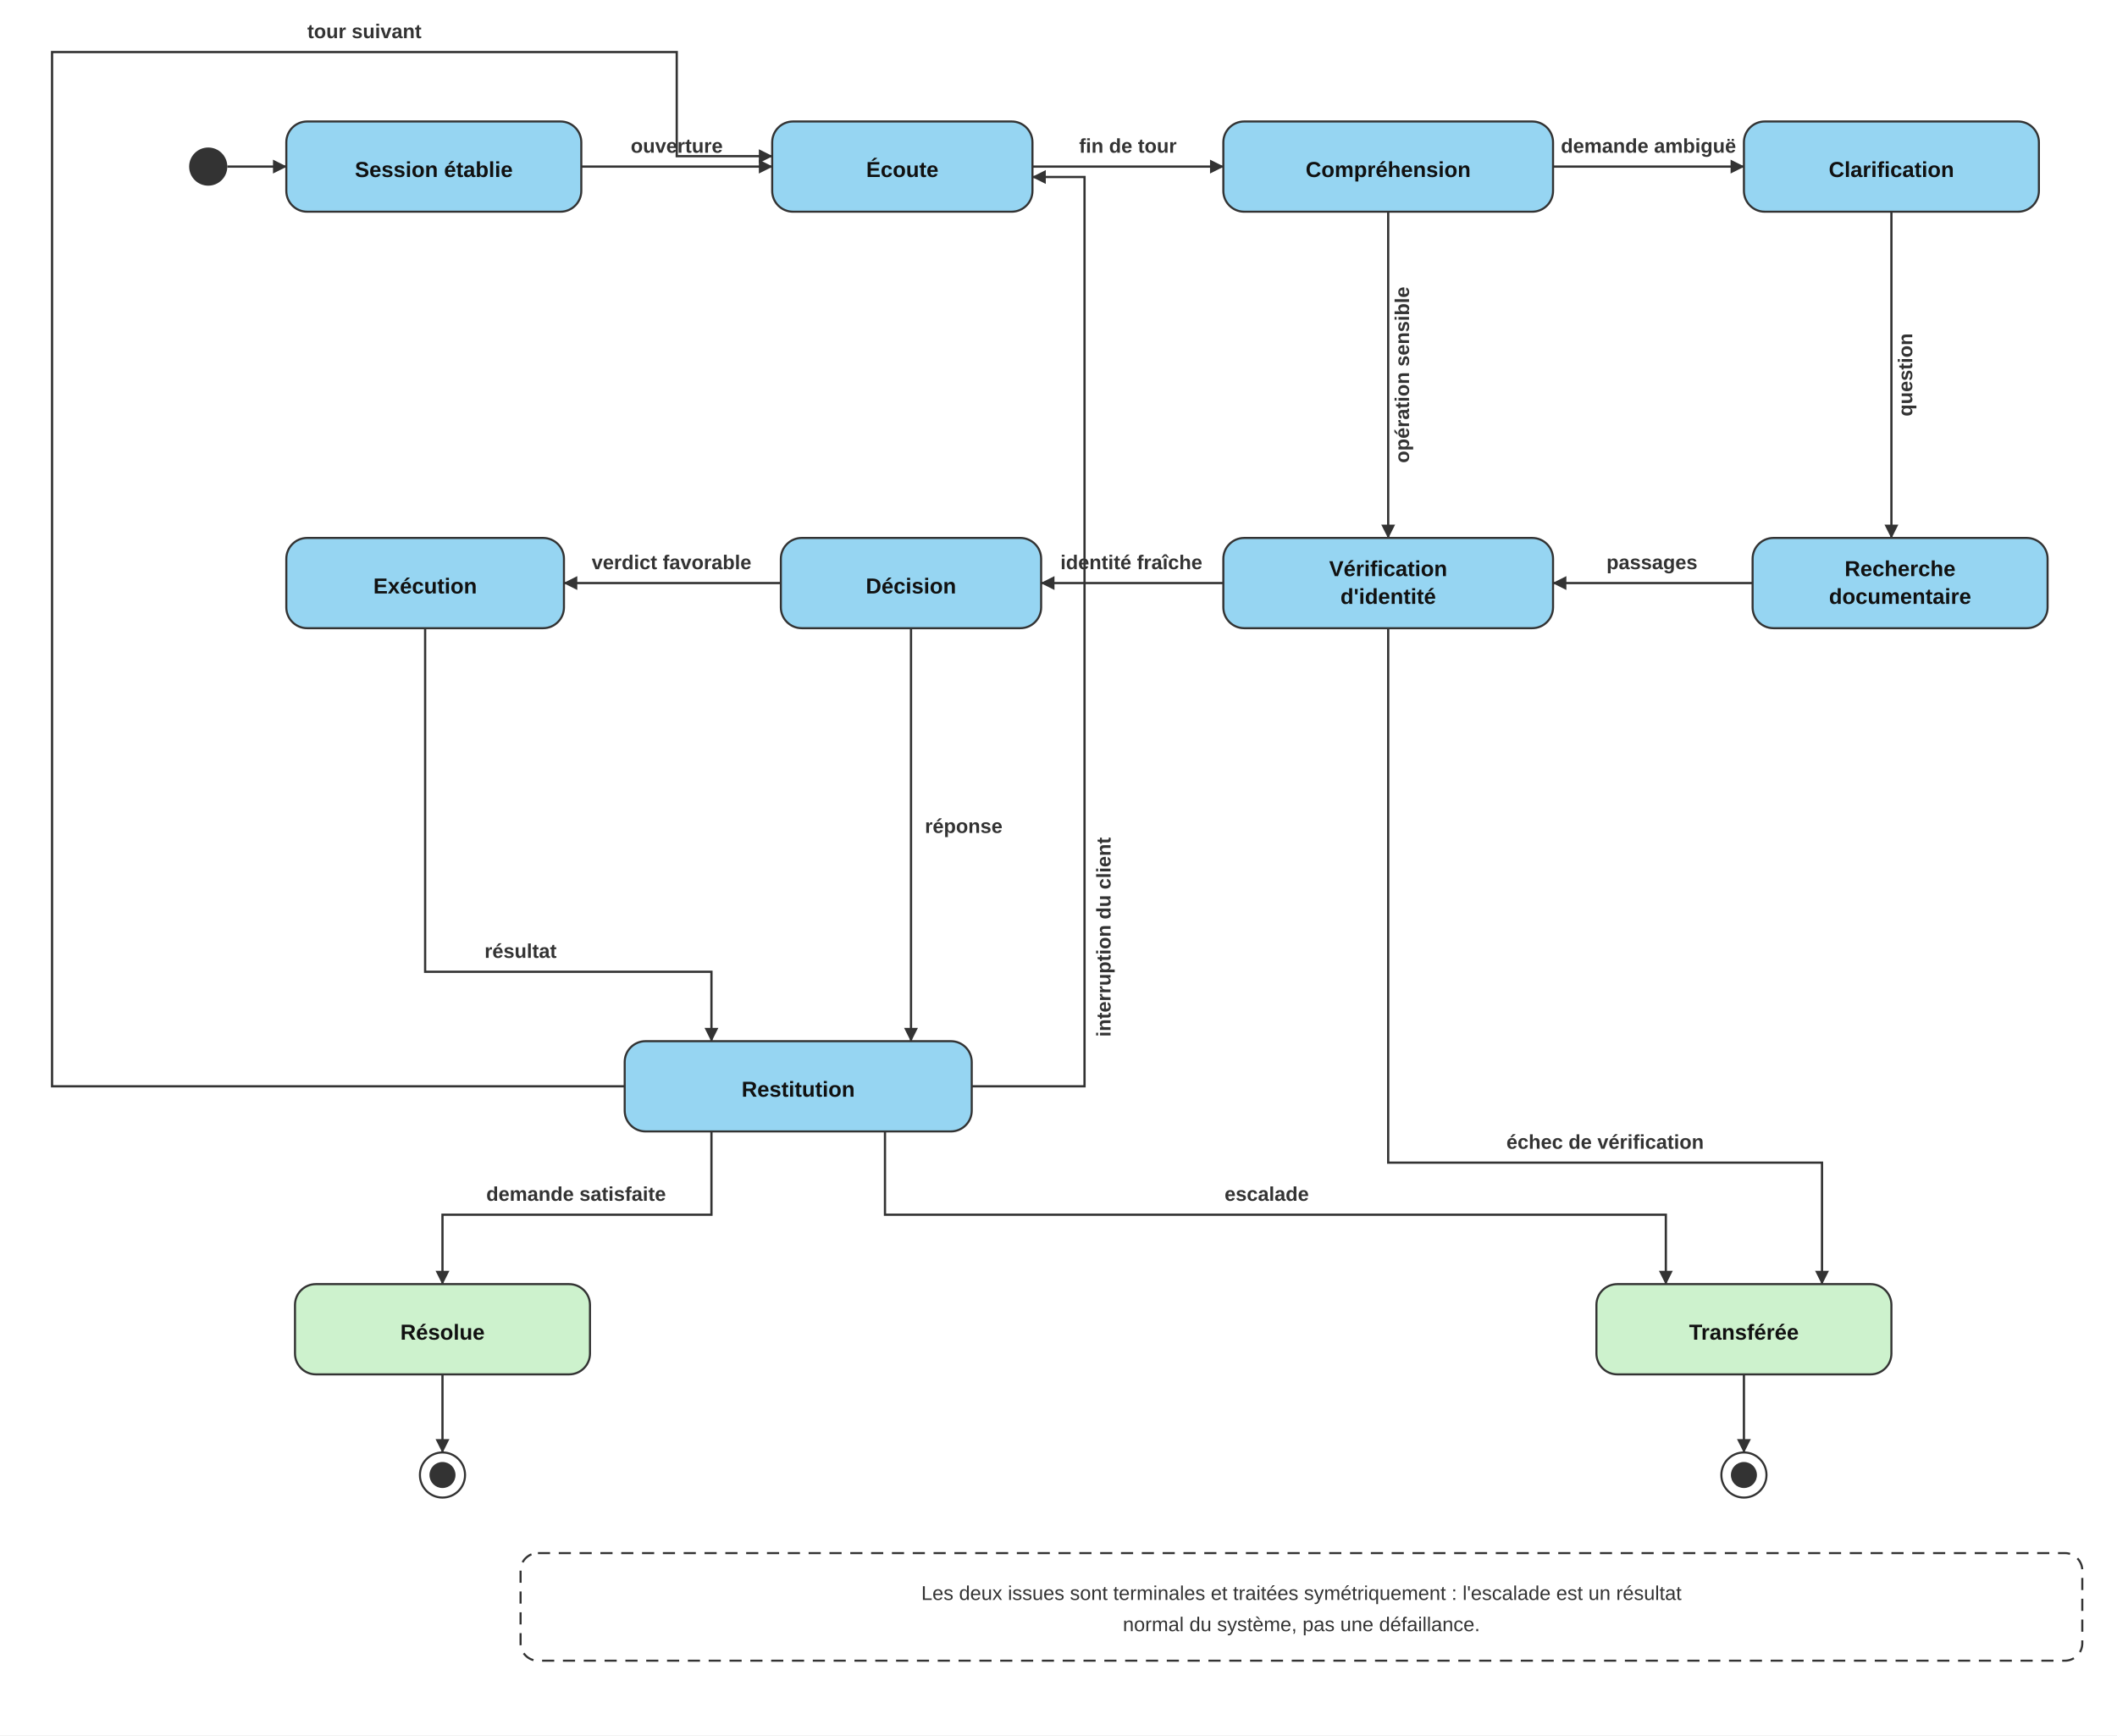
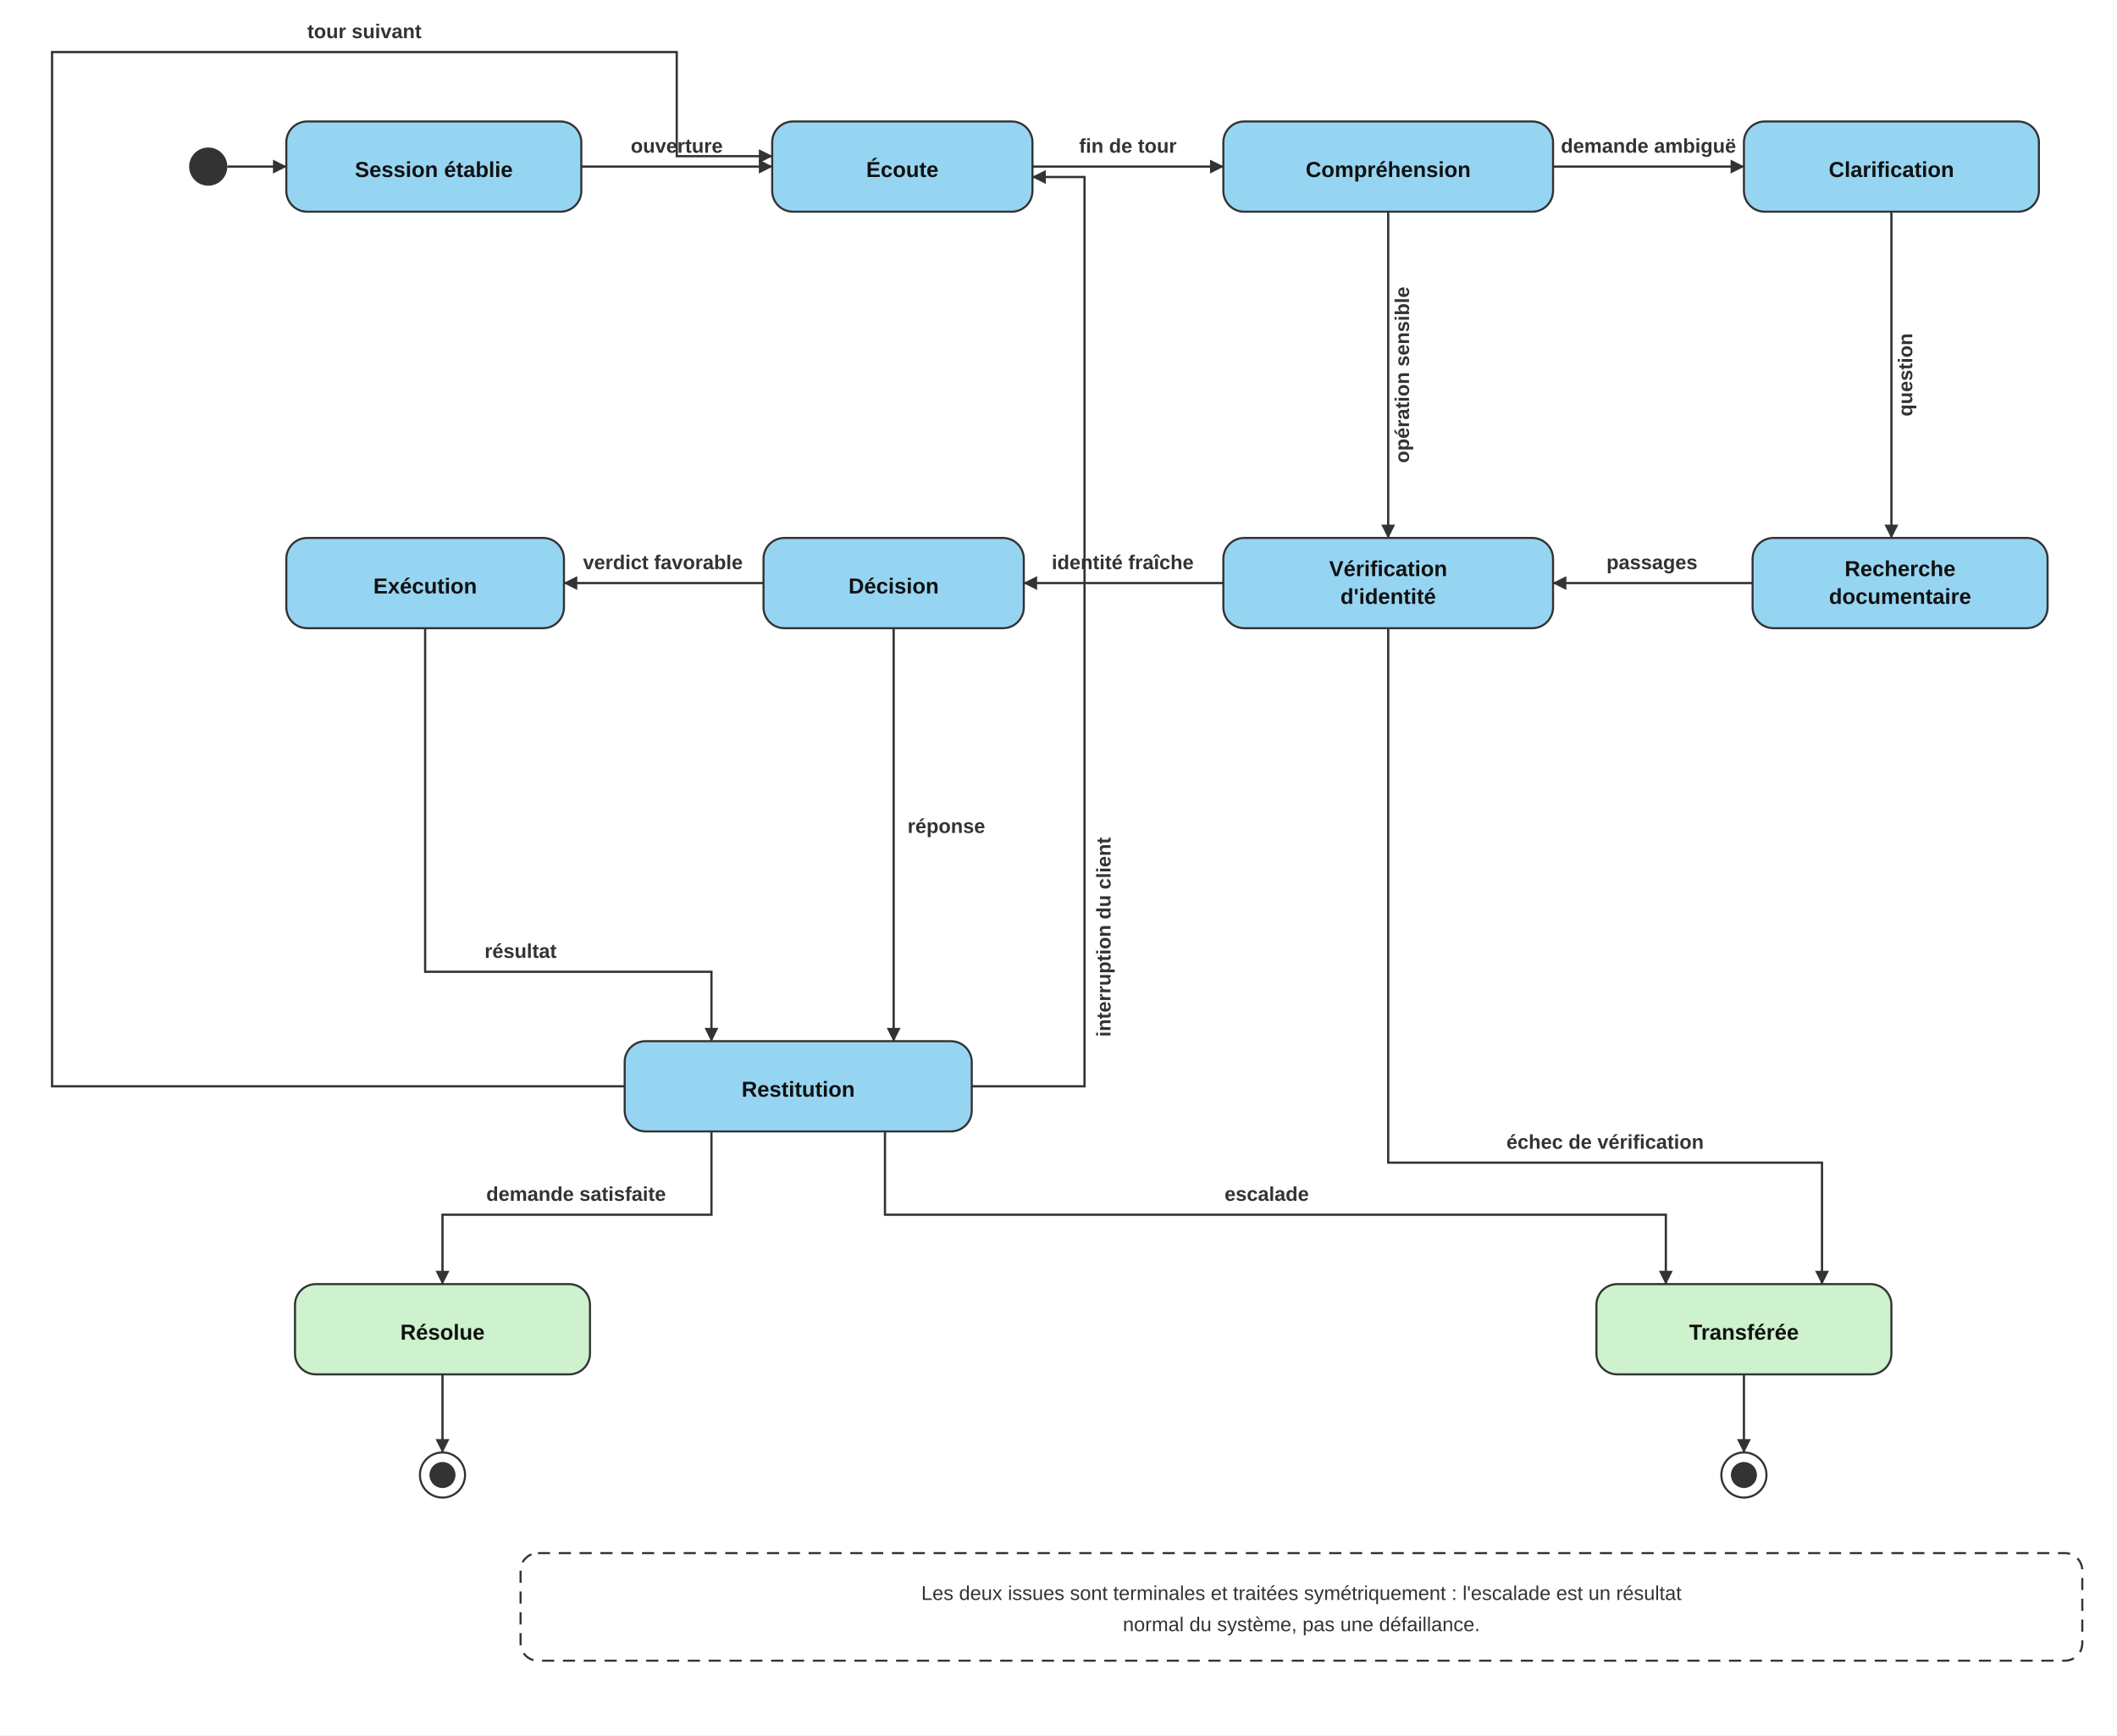
<svg xmlns="http://www.w3.org/2000/svg" version="1.1" viewBox="30 20 1220 1000" width="1220" height="1000">
  <style>
.nn{font-size:12.5px;font-weight:600;fill:#111111;text-anchor:middle;font-family:Arial,Helvetica,sans-serif}
.ed{font-size:11.5px;font-weight:600;fill:#333333;text-anchor:middle;paint-order:stroke;stroke:#FFFFFF;stroke-width:3.4;stroke-linejoin:round;font-family:Arial,Helvetica,sans-serif}
.es{font-size:11.5px;font-weight:600;fill:#333333;paint-order:stroke;stroke:#FFFFFF;stroke-width:3.4;stroke-linejoin:round;font-family:Arial,Helvetica,sans-serif}
.nd{stroke:#333333;stroke-width:1.2}
.fl{fill:none;stroke:#333333;stroke-width:1.3}
.ln{fill:none;stroke:#333333;stroke-width:1.2;stroke-dasharray:7,5}
.sl{font-size:16px;font-weight:790;fill:#111111;text-anchor:middle;font-family:Arial,Helvetica,sans-serif}
.sb{font-size:11.5px;font-weight:500;fill:#444444;text-anchor:middle;font-family:Arial,Helvetica,sans-serif}
.nt{font-size:11.5px;font-weight:500;fill:#333333;text-anchor:middle;font-family:Arial,Helvetica,sans-serif}
</style>
  <defs>
    <marker id="fa" viewBox="0 0 10 10" refX="9.6" refY="5" markerWidth="8" markerHeight="8" orient="auto-start-reverse" markerUnits="userSpaceOnUse">
      <path d="M 0 0 L 10 5 L 0 10 z" fill="#333333" />
    </marker>
  </defs>
  <rect x="30" y="20" width="1220" height="1000" fill="#FFFFFF" />
  <circle cx="150" cy="116" r="11" fill="#333333" />
  <rect class="nd" x="195" y="90" width="170" height="52" rx="12" ry="12" fill="#96D5F2" />
  <text class="nn" x="280" y="122">Session établie</text>
  <rect class="nd" x="475" y="90" width="150" height="52" rx="12" ry="12" fill="#96D5F2" />
  <text class="nn" x="550" y="122">Écoute</text>
  <rect class="nd" x="735" y="90" width="190" height="52" rx="12" ry="12" fill="#96D5F2" />
  <text class="nn" x="830" y="122">Compréhension</text>
  <rect class="nd" x="1035" y="90" width="170" height="52" rx="12" ry="12" fill="#96D5F2" />
  <text class="nn" x="1120" y="122">Clarification</text>
  <rect class="nd" x="1040" y="330" width="170" height="52" rx="12" ry="12" fill="#96D5F2" />
  <text class="nn" x="1125" y="352">Recherche</text>
  <text class="nn" x="1125" y="368">documentaire</text>
  <rect class="nd" x="735" y="330" width="190" height="52" rx="12" ry="12" fill="#96D5F2" />
  <text class="nn" x="830" y="352">Vérification</text>
  <text class="nn" x="830" y="368">d'identité</text>
-   <rect class="nd" x="480" y="330" width="150" height="52" rx="12" ry="12" fill="#96D5F2" />
-   <text class="nn" x="555" y="362">Décision</text>
+   <rect class="nd" x="470" y="330" width="150" height="52" rx="12" ry="12" fill="#96D5F2" />
+   <text class="nn" x="545" y="362">Décision</text>
  <rect class="nd" x="195" y="330" width="160" height="52" rx="12" ry="12" fill="#96D5F2" />
  <text class="nn" x="275" y="362">Exécution</text>
  <rect class="nd" x="390" y="620" width="200" height="52" rx="12" ry="12" fill="#96D5F2" />
  <text class="nn" x="490" y="652">Restitution</text>
  <rect class="nd" x="200" y="760" width="170" height="52" rx="12" ry="12" fill="#CDF2CD" />
  <text class="nn" x="285" y="792">Résolue</text>
  <rect class="nd" x="950" y="760" width="170" height="52" rx="12" ry="12" fill="#CDF2CD" />
  <text class="nn" x="1035" y="792">Transférée</text>
  <circle class="nd" cx="285" cy="870" r="13" fill="#FFFFFF" />
  <circle cx="285" cy="870" r="7.5" fill="#333333" />
  <circle class="nd" cx="1035" cy="870" r="13" fill="#FFFFFF" />
  <circle cx="1035" cy="870" r="7.5" fill="#333333" />
  <polyline class="fl" points="161,116 195,116" marker-end="url(#fa)" />
  <polyline class="fl" points="365,116 475,116" marker-end="url(#fa)" />
  <text class="ed" x="420" y="108">ouverture</text>
  <polyline class="fl" points="625,116 735,116" marker-end="url(#fa)" />
  <text class="ed" x="680" y="108">fin de tour</text>
  <polyline class="fl" points="925,116 1035,116" marker-end="url(#fa)" />
  <text class="ed" x="980" y="108">demande ambiguë</text>
  <polyline class="fl" points="1120,142 1120,330" marker-end="url(#fa)" />
  <text class="ed" x="1132" y="236" transform="rotate(-90 1132 236)">question</text>
  <polyline class="fl" points="1040,356 925,356" marker-end="url(#fa)" />
  <text class="ed" x="982" y="348">passages</text>
  <polyline class="fl" points="830,142 830,330" marker-end="url(#fa)" />
  <text class="ed" x="842" y="236" transform="rotate(-90 842 236)">opération sensible</text>
-   <polyline class="fl" points="735,356 630,356" marker-end="url(#fa)" />
-   <text class="ed" x="682" y="348">identité fraîche</text>
-   <polyline class="fl" points="480,356 355,356" marker-end="url(#fa)" />
-   <text class="ed" x="417" y="348">verdict favorable</text>
+   <polyline class="fl" points="735,356 620,356" marker-end="url(#fa)" />
+   <text class="ed" x="677" y="348">identité fraîche</text>
+   <polyline class="fl" points="470,356 355,356" marker-end="url(#fa)" />
+   <text class="ed" x="412" y="348">verdict favorable</text>
  <polyline class="fl" points="275,382 275,580 440,580 440,620" marker-end="url(#fa)" />
  <text class="ed" x="330" y="572">résultat</text>
-   <polyline class="fl" points="555,382 555,620" marker-end="url(#fa)" />
-   <text class="es" x="563" y="500">réponse</text>
+   <polyline class="fl" points="545,382 545,620" marker-end="url(#fa)" />
+   <text class="es" x="553" y="500">réponse</text>
  <polyline class="fl" points="390,646 60,646 60,50 420,50 420,110 475,110" marker-end="url(#fa)" />
  <text class="ed" x="240" y="42">tour suivant</text>
  <polyline class="fl" points="590,646 655,646 655,122 625,122" marker-end="url(#fa)" />
  <text class="ed" x="670" y="560" transform="rotate(-90 670 560)">interruption du client</text>
  <polyline class="fl" points="440,672 440,720 285,720 285,760" marker-end="url(#fa)" />
  <text class="ed" x="362" y="712">demande satisfaite</text>
  <polyline class="fl" points="540,672 540,720 990,720 990,760" marker-end="url(#fa)" />
  <text class="ed" x="760" y="712">escalade</text>
  <polyline class="fl" points="830,382 830,690 1080,690 1080,760" marker-end="url(#fa)" />
  <text class="ed" x="955" y="682">échec de vérification</text>
  <polyline class="fl" points="285,812 285,857" marker-end="url(#fa)" />
  <polyline class="fl" points="1035,812 1035,857" marker-end="url(#fa)" />
  <rect class="ln" x="330" y="915" width="900" height="62" rx="10" ry="10" fill="#F7F7F7" />
  <text class="nt" x="780" y="942">Les deux issues sont terminales et traitées symétriquement : l'escalade est un résultat</text>
  <text class="nt" x="780" y="960">normal du système, pas une défaillance.</text>
</svg>
